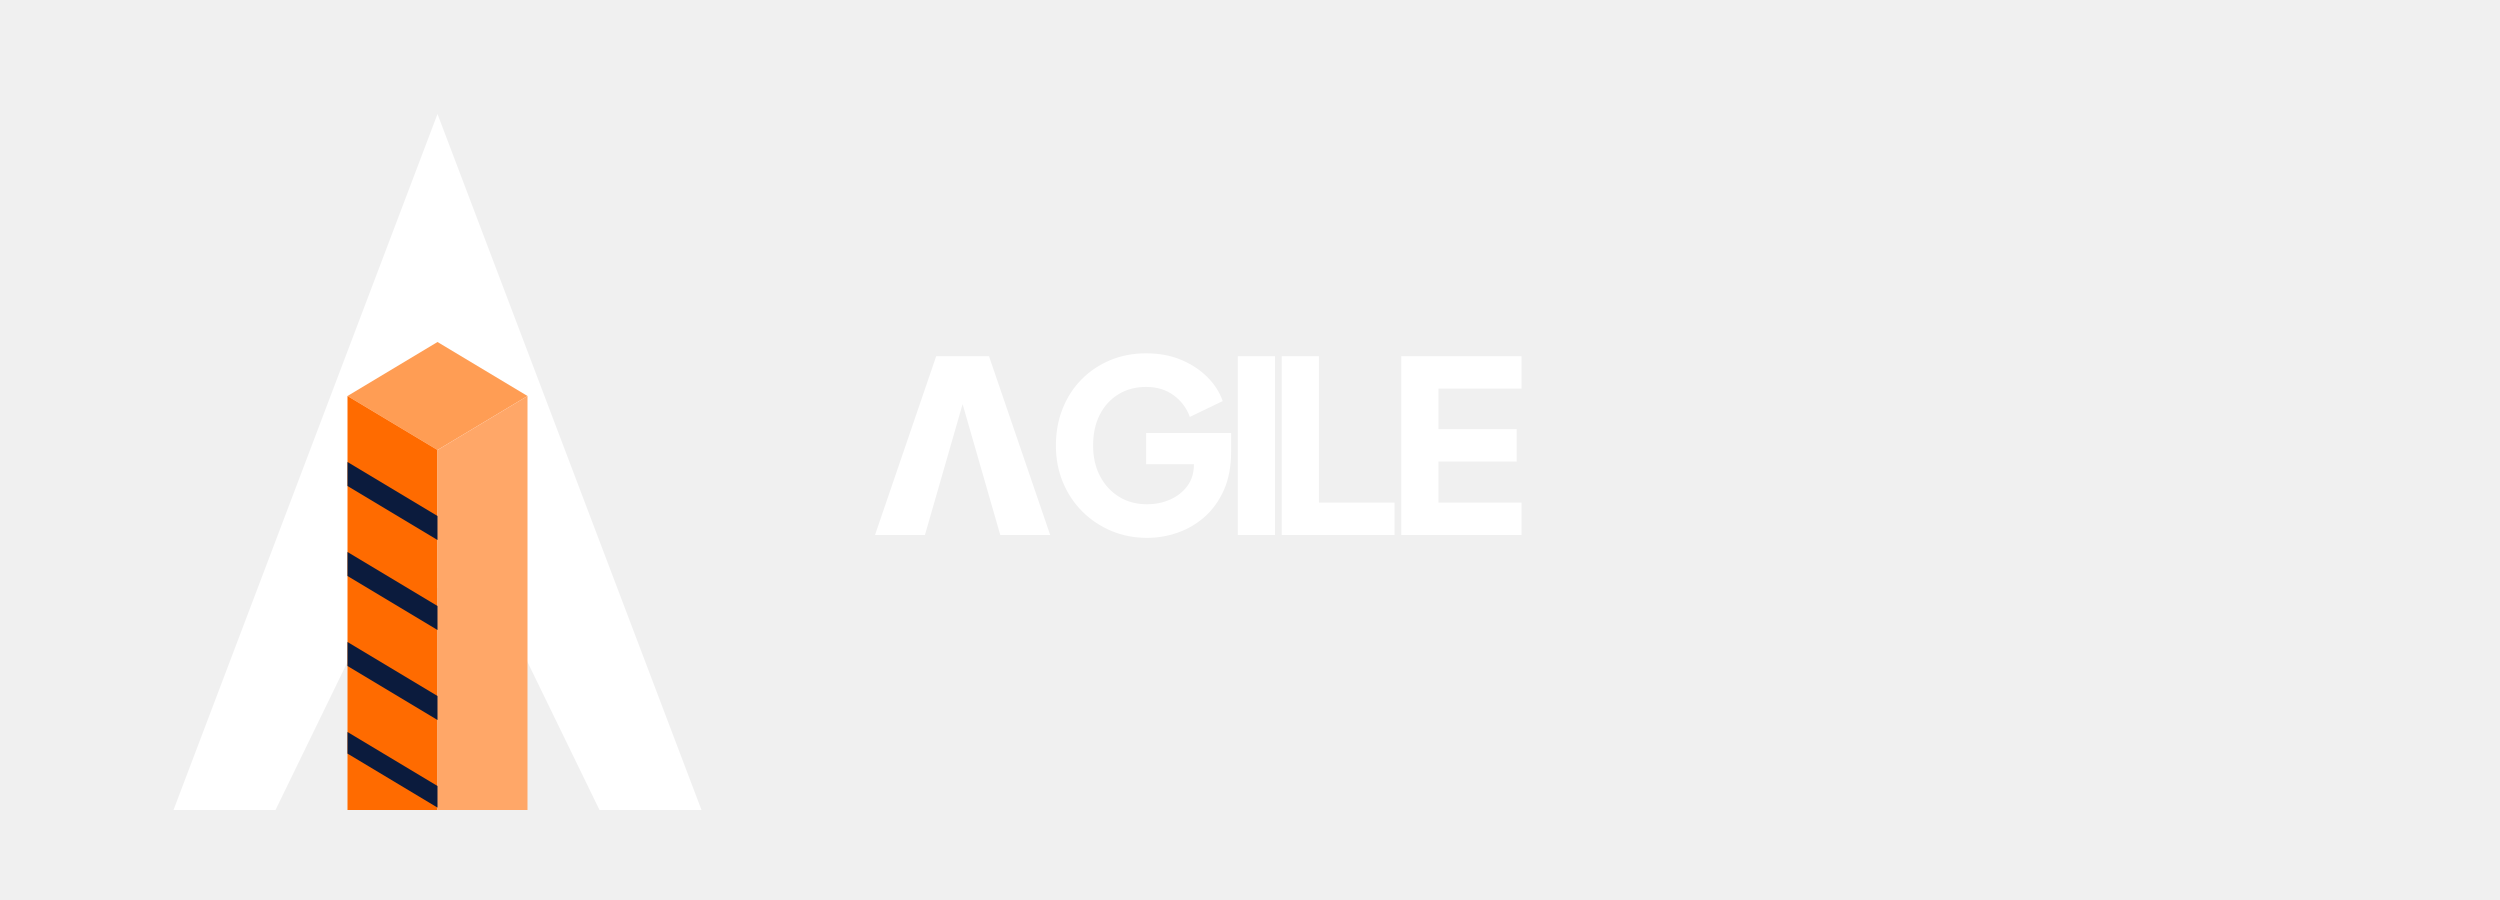
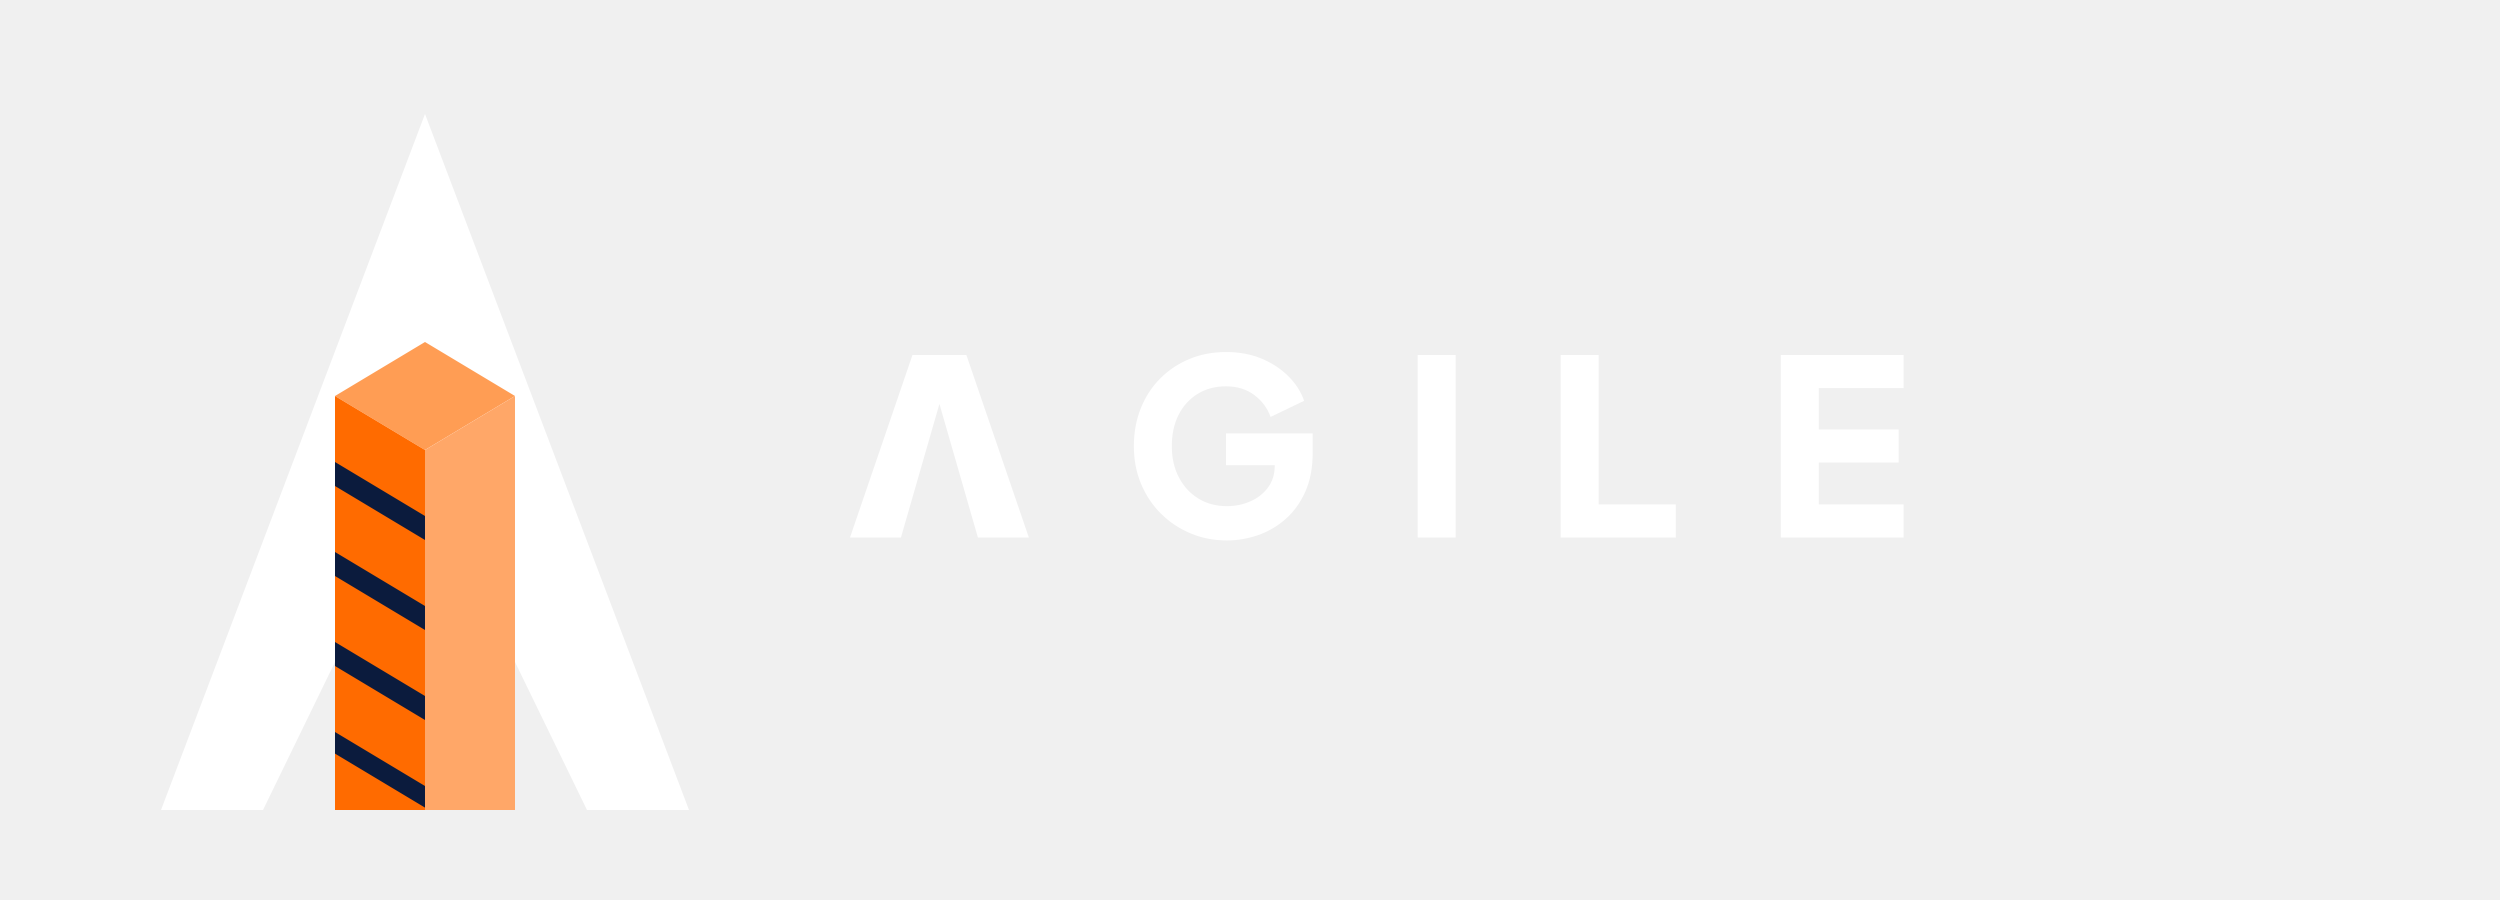
<svg xmlns="http://www.w3.org/2000/svg" viewBox="0 0 1000 360" width="1000" height="360">
-   <g id="agile-symbol" transform="translate(175, 180) scale(0.48) translate(-400, -380)">
+   <g id="agile-symbol" transform="translate(170, 180) scale(0.48) translate(-400, -380)">
    <polygon points="400,100 620,680 535,680 445,495 355,495 265,680 180,680" fill="#FFFFFF" />
    <polygon points="400,290 475,335 400,380 325,335" fill="#FF9D54" />
    <polygon points="325,335 400,380 400,680 325,680" fill="#FF6B00" />
    <polygon points="400,380 475,335 475,680 400,680" fill="#FFA768" />
    <polygon points="325,390 400,435 400,455 325,410" fill="#0B1B3D" />
    <polygon points="325,465 400,510 400,530 325,485" fill="#0B1B3D" />
    <polygon points="325,540 400,585 400,605 325,560" fill="#0B1B3D" />
    <polygon points="325,615 400,660 400,678 325,633" fill="#0B1B3D" />
  </g>
-   <path id="agile-wordmark" d="M 350.00 214.00 L 374.48 142.48 L 395.60 142.48 L 420.08 214.00 L 400.11 214.00 L 385.04 161.65 L 369.97 214.00 Z M458.84 215.15Q451.16 215.15 444.54 212.37Q437.92 209.58 432.92 204.59Q427.93 199.60 425.15 192.88Q422.36 186.16 422.36 178.19Q422.36 170.22 425.05 163.46Q427.74 156.69 432.64 151.74Q437.53 146.80 444.11 144.06Q450.68 141.33 458.46 141.33Q466.24 141.33 472.43 143.92Q478.62 146.51 482.94 150.83Q487.26 155.15 489.08 160.43L475.93 166.77Q474.11 161.58 469.55 158.18Q464.99 154.77 458.46 154.77Q452.12 154.77 447.32 157.74Q442.52 160.72 439.88 165.95Q437.24 171.18 437.24 178.19Q437.24 185.20 440.03 190.48Q442.81 195.76 447.66 198.74Q452.51 201.71 458.84 201.71Q463.74 201.71 468.01 199.84Q472.28 197.97 474.92 194.42Q477.56 190.86 477.56 185.87L477.56 185.68L458.46 185.68L458.46 173.20L492.44 173.20L492.44 180.78Q492.44 189.52 489.56 196Q486.68 202.48 481.84 206.75Q476.99 211.02 470.99 213.09Q464.99 215.15 458.84 215.15 M510.01 214L495.13 214L495.13 142.48L510.01 142.48 M557.82 214L512.70 214L512.70 142.48L527.58 142.48L527.58 201.04L557.82 201.04 M608.60 214L560.51 214L560.51 142.48L608.60 142.48L608.60 155.44L575.39 155.44L575.39 171.66L606.68 171.66L606.68 184.62L575.39 184.62L575.39 201.04L608.60 201.04" fill="#FFFFFF" />
+   <path id="agile-wordmark" d="M 340.00 215.00 L 364.99 141.99 L 386.55 141.99 L 411.54 215.00 L 391.16 215.00 L 375.77 161.56 L 360.38 215.00 Z M490.78 216.18Q482.94 216.18 476.18 213.33Q469.42 210.49 464.32 205.40Q459.22 200.30 456.38 193.44Q453.54 186.58 453.54 178.45Q453.54 170.31 456.28 163.40Q459.03 156.49 464.03 151.45Q469.02 146.40 475.74 143.61Q482.45 140.81 490.39 140.81Q498.33 140.81 504.65 143.46Q510.97 146.11 515.38 150.52Q519.79 154.93 521.65 160.32L508.22 166.78Q506.36 161.49 501.71 158.01Q497.05 154.53 490.39 154.53Q483.92 154.53 479.02 157.57Q474.12 160.61 471.43 165.95Q468.73 171.29 468.73 178.45Q468.73 185.60 471.57 190.99Q474.41 196.38 479.36 199.42Q484.31 202.46 490.78 202.46Q495.78 202.46 500.14 200.54Q504.50 198.63 507.19 195.01Q509.89 191.38 509.89 186.29L509.89 186.09L490.39 186.09L490.39 173.35L525.08 173.35L525.08 181.09Q525.08 190.01 522.14 196.63Q519.20 203.24 514.25 207.60Q509.30 211.96 503.18 214.07Q497.05 216.18 490.78 216.18 M582.27 215L567.08 215L567.08 141.99L582.27 141.99 M670.33 215L624.27 215L624.27 141.99L639.46 141.99L639.46 201.77L670.33 201.77 M761.43 215L712.33 215L712.33 141.99L761.43 141.99L761.43 155.22L727.52 155.22L727.52 171.78L759.47 171.78L759.47 185.01L727.52 185.01L727.52 201.77L761.43 201.77" fill="#FFFFFF" />
</svg>
